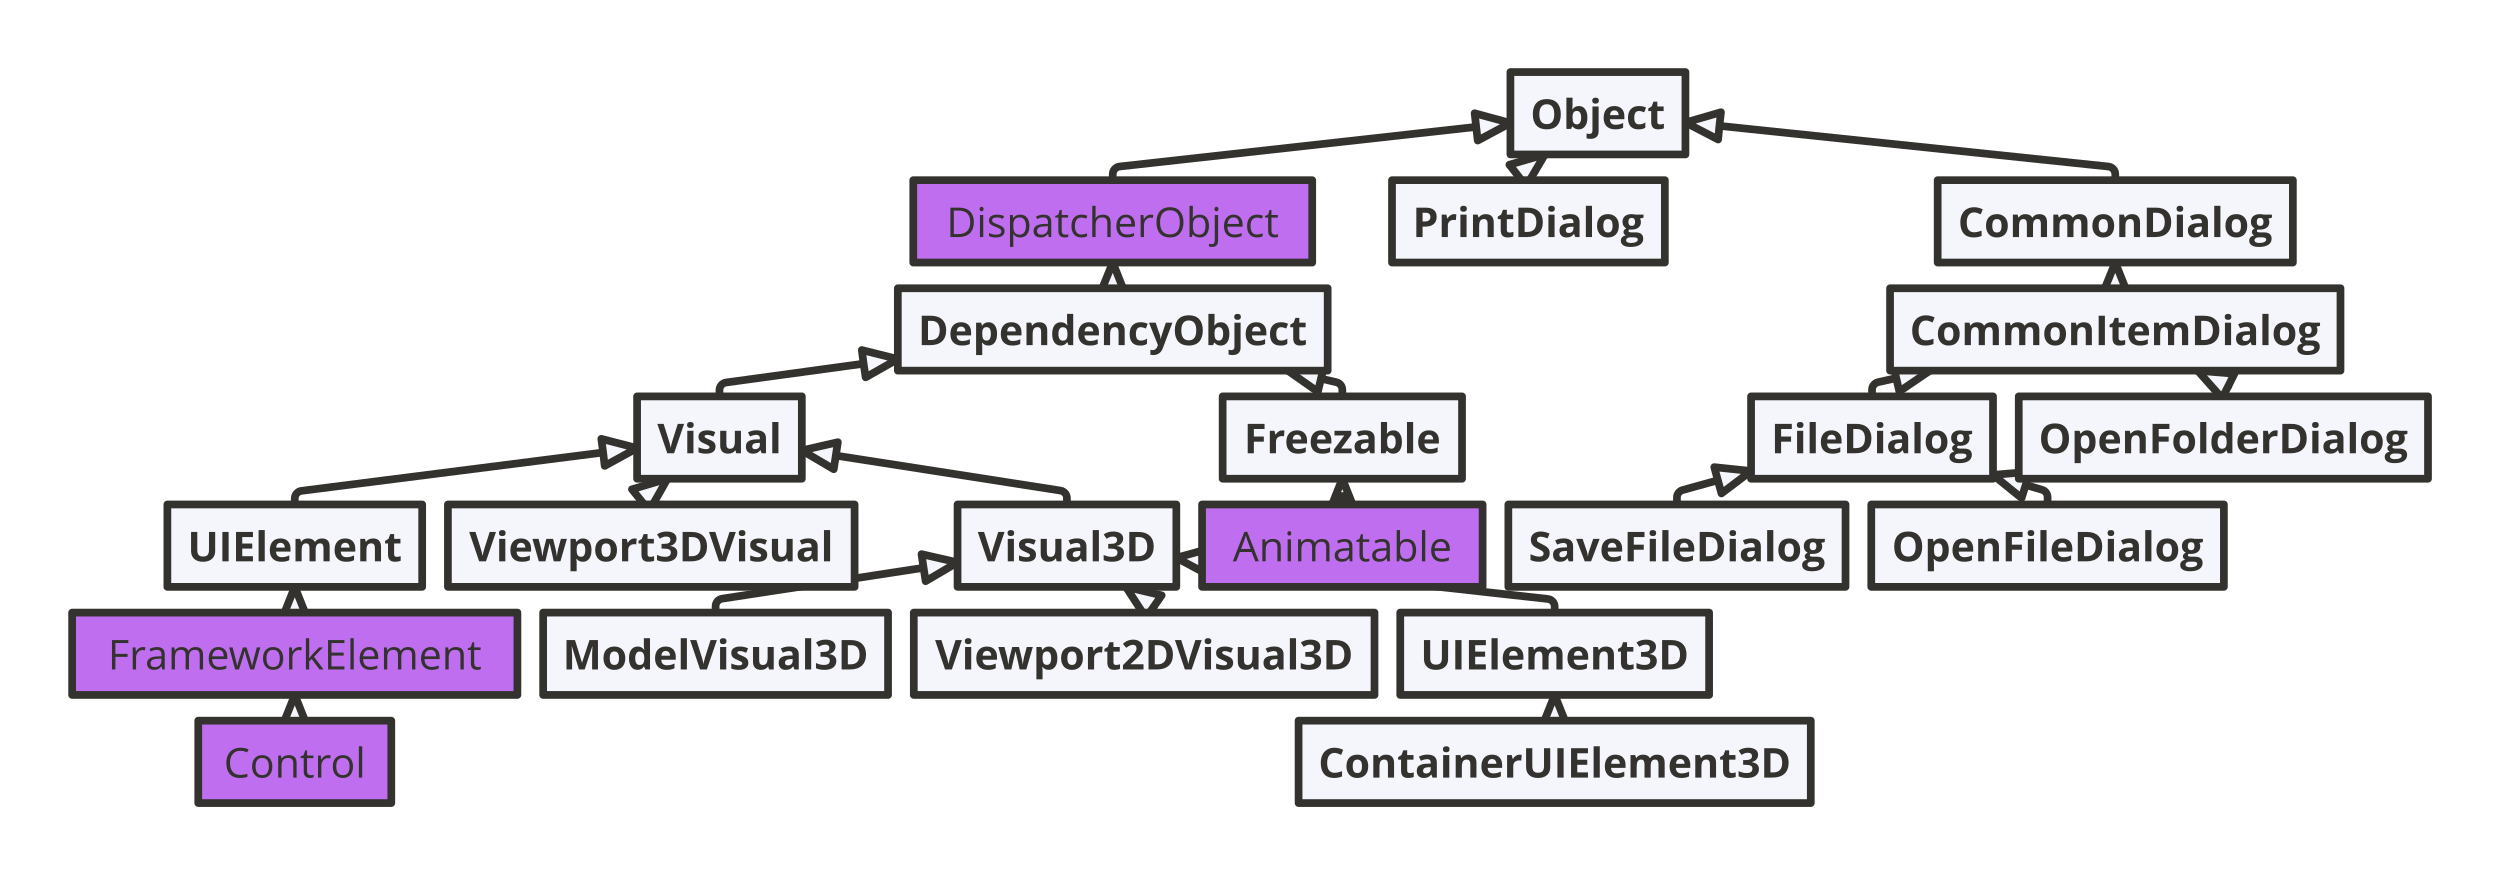
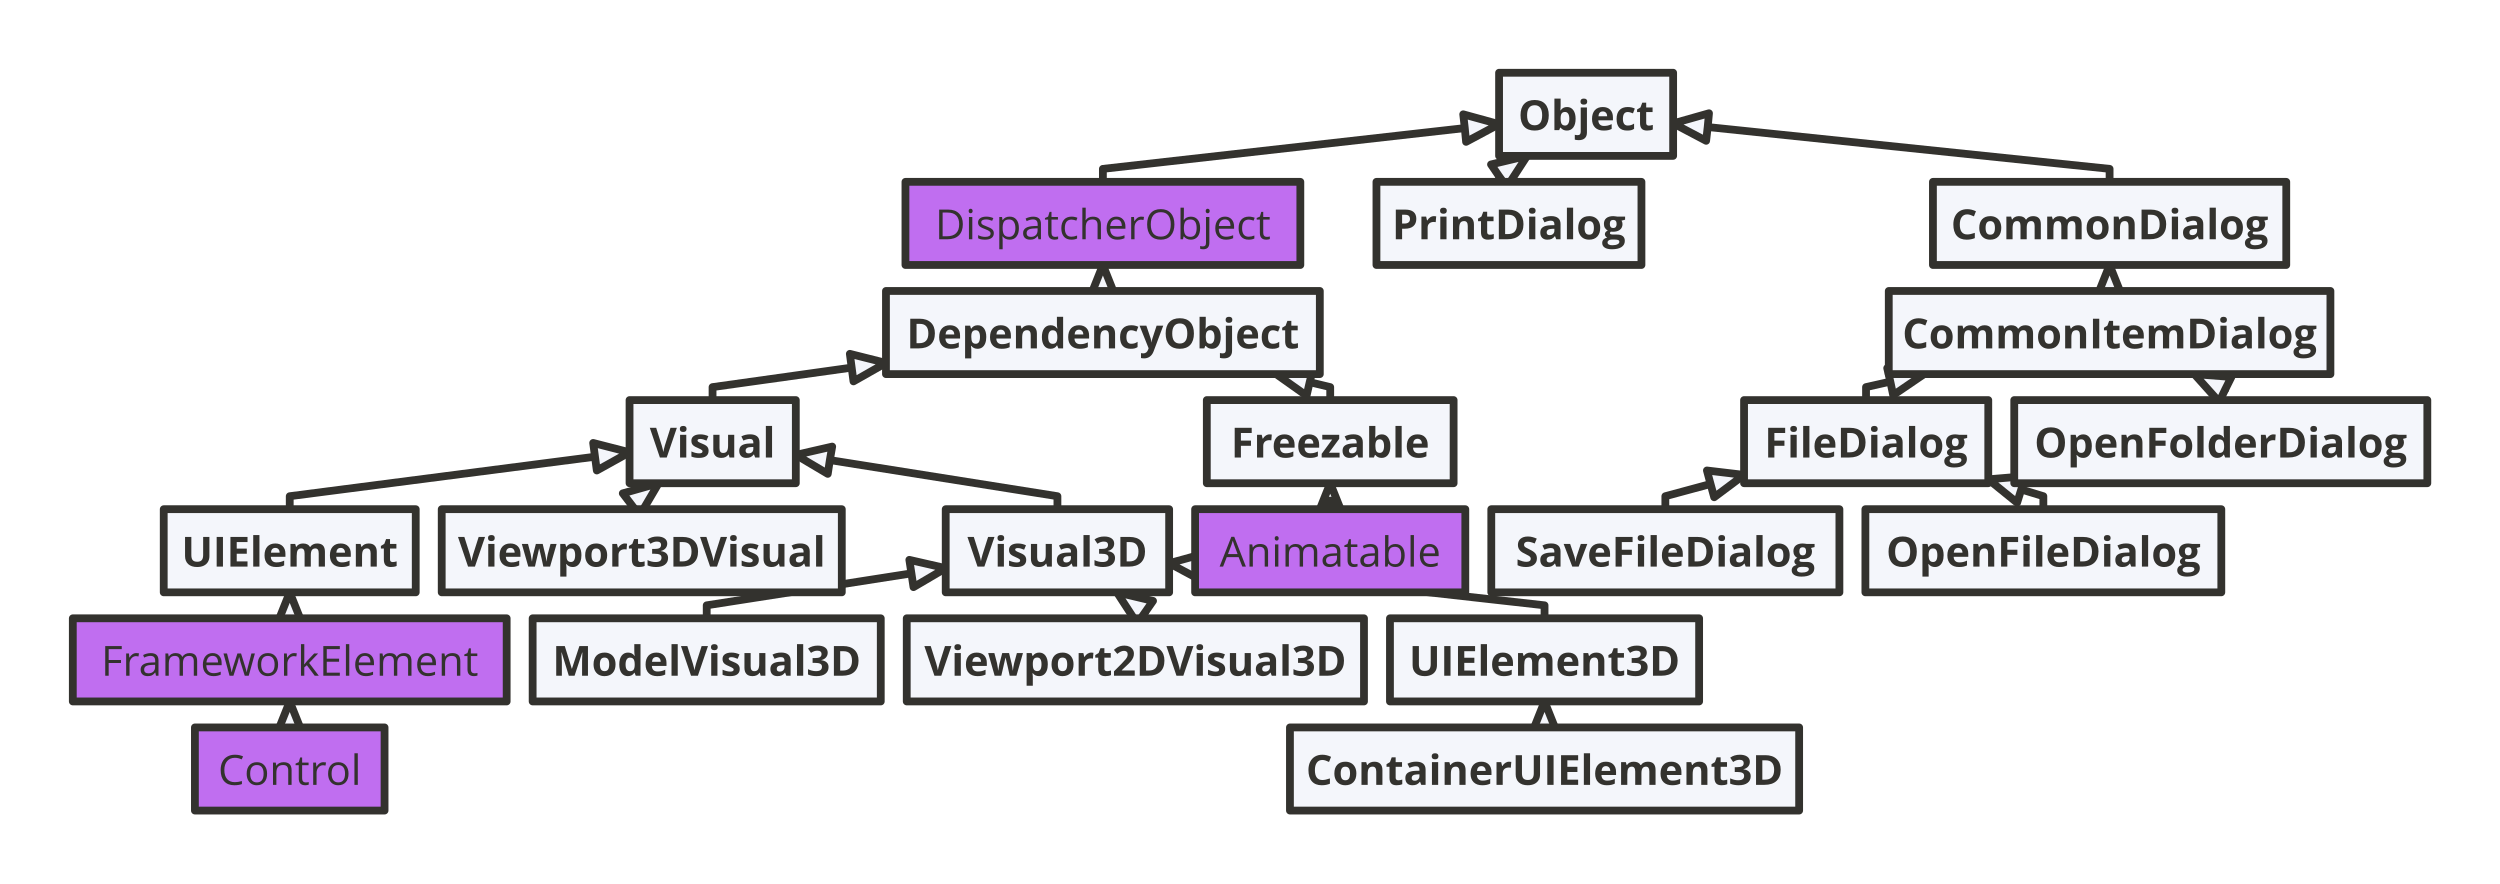
- <svg xmlns="http://www.w3.org/2000/svg" version="1.1" baseProfile="full" width="971.3" height="340.0" viewBox="0 0 971.25 340">
+ <svg xmlns="http://www.w3.org/2000/svg" version="1.1" baseProfile="full" width="962.3" height="340.0" viewBox="0 0 962.25 340">
  <g stroke-width="1.0" text-align="left" font="12pt Helvetica, Arial, sans-serif" font-size="12pt" font-family="'Open Sans'" font-weight="bold" font-style="normal">
    <g font-family="'Open Sans'" font-size="12pt" font-weight="bold" font-style="normal" stroke-width="3.0" stroke-linejoin="round" stroke-linecap="round" stroke="#33322E">
      <g stroke="transparent" fill="transparent">
-         <rect x="0.0" y="0.0" height="340.0" width="971.3" stroke="none" />
+         <rect x="0.0" y="0.0" height="340.0" width="962.3" stroke="none" />
      </g>
      <g transform="translate(8, 8)" fill="#33322E">
        <g transform="translate(20, 20)" fill="#f4f6fb" font-family="'Open Sans'" font-size="12pt" font-weight="normal" font-style="normal">
-           <path d="M545.5 21.3 L406.9 36.7 A3.0 3.0 0 0 0 404.3 39.7 L404.3 42.0 " fill="none" />
-           <path d="M546.1 26.6 L545.5 21.3 L544.9 16.0 L558.8 19.8 Z" />
-           <path d="M404.3 87.3 L404.3 84.0 A0.0 0.0 0 0 0 404.3 84.0 L404.3 84.0 " fill="none" />
-           <path d="M409.6 87.3 L404.3 87.3 L398.9 87.3 L404.3 74.0 Z" />
-           <path d="M307.5 113.3 L254.1 120.6 A3.0 3.0 0 0 0 251.5 123.6 L251.5 126.0 " fill="none" />
-           <path d="M308.3 118.6 L307.5 113.3 L306.8 108.0 L320.8 111.5 Z" />
-           <path d="M206.3 147.8 L89.1 162.7 A3.0 3.0 0 0 0 86.5 165.6 L86.5 168.0 " fill="none" />
-           <path d="M206.9 153.0 L206.3 147.8 L205.6 142.5 L219.5 146.1 Z" />
-           <path d="M86.5 213.3 L86.5 210.0 A0.0 0.0 0 0 0 86.5 210.0 L86.5 210.0 " fill="none" />
-           <path d="M91.8 213.3 L86.5 213.3 L81.2 213.3 L86.5 200.0 Z" />
-           <path d="M86.5 255.3 L86.5 252.0 A0.0 0.0 0 0 0 86.5 252.0 L86.5 252.0 " fill="none" />
-           <path d="M91.8 255.3 L86.5 255.3 L81.2 255.3 L86.5 242.0 Z" />
-           <path d="M485.2 119.1 L491.2 120.5 A3.0 3.0 0 0 1 493.5 123.4 L493.5 126.0 " fill="none" />
-           <path d="M486.5 113.9 L485.2 119.1 L484.0 124.2 L472.3 116.0 Z" />
-           <path d="M493.5 164.7 L493.5 164.7 A0.0 0.0 0 0 0 493.5 164.7 L493.5 168.0 " fill="none" />
-           <path d="M498.8 171.3 L493.5 164.7 L488.2 171.3 L493.5 158.0 Z" />
-           <path d="M220.9 166.3 L221.1 166.1 A2.4 2.4 0 0 1 225.0 168.0 L225.0 168.0 " fill="none" />
-           <path d="M224.2 170.5 L220.9 166.3 L217.5 162.1 L231.3 158.0 Z" />
-           <path d="M296.7 149.0 L384.0 162.6 A3.0 3.0 0 0 1 386.5 165.6 L386.5 168.0 " fill="none" />
-           <path d="M297.5 143.8 L296.7 149.0 L295.9 154.3 L283.5 147.0 Z" />
-           <path d="M330.8 192.6 L252.5 204.6 A3.0 3.0 0 0 0 250.0 207.6 L250.0 210.0 " fill="none" />
-           <path d="M331.6 197.8 L330.8 192.6 L330.0 187.3 L344.0 190.5 Z" />
-           <path d="M420.3 207.6 L420.3 207.6 A2.4 2.4 0 0 0 416.5 209.6 L416.5 210.0 " fill="none" />
-           <path d="M423.3 203.3 L420.3 207.6 L417.2 212.0 L409.4 200.0 Z" />
-           <path d="M442.3 190.2 L573.3 204.7 A3.0 3.0 0 0 1 576.0 207.7 L576.0 210.0 " fill="none" />
-           <path d="M442.8 184.9 L442.3 190.2 L441.7 195.5 L429.0 188.7 Z" />
-           <path d="M576.0 255.3 L576.0 252.0 A0.0 0.0 0 0 0 576.0 252.0 L576.0 252.0 " fill="none" />
-           <path d="M581.3 255.3 L576.0 255.3 L570.7 255.3 L576.0 242.0 Z" />
-           <path d="M561.7 40.2 L561.8 40.1 A2.4 2.4 0 0 1 565.8 42.0 L565.8 42.0 " fill="none" />
-           <path d="M564.9 44.4 L561.7 40.2 L558.4 36.0 L572.2 32.0 Z" />
-           <path d="M640.0 20.9 L791.1 36.7 A3.0 3.0 0 0 1 793.8 39.7 L793.8 42.0 " fill="none" />
-           <path d="M640.6 15.6 L640.0 20.9 L639.5 26.2 L626.8 19.6 Z" />
-           <path d="M793.8 87.3 L793.8 84.0 A0.0 0.0 0 0 0 793.8 84.0 L793.8 84.0 " fill="none" />
-           <path d="M799.1 87.3 L793.8 87.3 L788.4 87.3 L793.8 74.0 Z" />
-           <path d="M708.7 118.9 L701.6 120.5 A3.0 3.0 0 0 0 699.3 123.4 L699.3 126.0 " fill="none" />
-           <path d="M709.9 124.1 L708.7 118.9 L707.6 113.7 L721.8 116.0 Z" />
-           <path d="M639.4 158.6 L625.7 162.4 A3.0 3.0 0 0 0 623.5 165.3 L623.5 168.0 " fill="none" />
-           <path d="M640.8 163.7 L639.4 158.6 L638.0 153.5 L652.3 155.0 Z" />
-           <path d="M759.0 160.4 L765.4 162.3 A3.0 3.0 0 0 1 767.5 165.2 L767.5 168.0 " fill="none" />
-           <path d="M760.6 155.3 L759.0 160.4 L757.4 165.5 L746.3 156.5 Z" />
-           <path d="M837.7 122.0 L837.7 122.0 A1.3 1.3 0 0 0 835.8 123.2 L835.8 126.0 " fill="none" />
-           <path d="M840.1 117.2 L837.7 122.0 L835.3 126.7 L825.8 116.0 Z" />
+           <path d="M535.8 21.3 L396.5 37 L396.5 42 L396.5 42.0 " fill="none" />
+           <path d="M536.3 26.6 L535.8 21.3 L535.2 16.0 L549.0 19.8 Z" />
+           <path d="M396.5 87.3 L396.5 79 L396.5 84 L396.5 84.0 " fill="none" />
+           <path d="M401.8 87.3 L396.5 87.3 L391.2 87.3 L396.5 74.0 Z" />
+           <path d="M299.8 113.5 L246.25 121 L246.25 126 L246.3 126.0 " fill="none" />
+           <path d="M300.5 118.8 L299.8 113.5 L299.1 108.2 L313.0 111.7 Z" />
+           <path d="M201.0 147.8 L83.5 163 L83.5 168 L83.5 168.0 " fill="none" />
+           <path d="M201.7 153.1 L201.0 147.8 L200.3 142.5 L214.3 146.1 Z" />
+           <path d="M83.5 213.3 L83.5 205 L83.5 210 L83.5 210.0 " fill="none" />
+           <path d="M88.8 213.3 L83.5 213.3 L78.2 213.3 L83.5 200.0 Z" />
+           <path d="M83.5 255.3 L83.5 247 L83.5 252 L83.5 252.0 " fill="none" />
+           <path d="M88.8 255.3 L83.5 255.3 L78.2 255.3 L83.5 242.0 Z" />
+           <path d="M476.1 119.1 L484 121 L484 126 L484.0 126.0 " fill="none" />
+           <path d="M477.4 113.9 L476.1 119.1 L474.9 124.3 L463.2 116.0 Z" />
+           <path d="M484.0 164.7 L484 163 L484 168 L484.0 168.0 " fill="none" />
+           <path d="M489.3 171.3 L484.0 164.7 L478.7 171.3 L484.0 158.0 Z" />
+           <path d="M214.9 166.1 L219 163 L219 168 L219.0 168.0 " fill="none" />
+           <path d="M218.2 170.4 L214.9 166.1 L211.7 161.9 L225.5 158.0 Z" />
+           <path d="M291.4 149.1 L379 163 L379 168 L379.0 168.0 " fill="none" />
+           <path d="M292.3 143.9 L291.4 149.1 L290.6 154.4 L278.3 147.1 Z" />
+           <path d="M322.8 192.7 L244 205 L244 210 L244.0 210.0 " fill="none" />
+           <path d="M323.6 198.0 L322.8 192.7 L322.0 187.5 L336.0 190.7 Z" />
+           <path d="M412.8 207.6 L409 205 L409 210 L409.0 210.0 " fill="none" />
+           <path d="M415.8 203.3 L412.8 207.6 L409.7 212.0 L401.9 200.0 Z" />
+           <path d="M435.3 190.3 L566.5 205 L566.5 210 L566.5 210.0 " fill="none" />
+           <path d="M435.8 185.0 L435.3 190.3 L434.7 195.6 L422.0 188.8 Z" />
+           <path d="M566.5 255.3 L566.5 247 L566.5 252 L566.5 252.0 " fill="none" />
+           <path d="M571.8 255.3 L566.5 255.3 L561.2 255.3 L566.5 242.0 Z" />
+           <path d="M548.9 39.7 L552.75 37 L552.75 42 L552.8 42.0 " fill="none" />
+           <path d="M552.0 44.0 L548.9 39.7 L545.9 35.3 L559.8 32.0 Z" />
+           <path d="M629.3 20.9 L784 37 L784 42 L784.0 42.0 " fill="none" />
+           <path d="M629.8 15.6 L629.3 20.9 L628.7 26.2 L616.0 19.5 Z" />
+           <path d="M784.0 87.3 L784 79 L784 84 L784.0 84.0 " fill="none" />
+           <path d="M789.3 87.3 L784.0 87.3 L778.7 87.3 L784.0 74.0 Z" />
+           <path d="M699.6 118.9 L690.25 121 L690.25 126 L690.3 126.0 " fill="none" />
+           <path d="M700.7 124.1 L699.6 118.9 L698.4 113.7 L712.6 116.0 Z" />
+           <path d="M630.4 158.3 L613 163 L613 168 L613.0 168.0 " fill="none" />
+           <path d="M631.8 163.4 L630.4 158.3 L629.0 153.1 L643.3 154.8 Z" />
+           <path d="M750.0 160.4 L758.5 163 L758.5 168 L758.5 168.0 " fill="none" />
+           <path d="M751.6 155.3 L750.0 160.4 L748.4 165.5 L737.3 156.5 Z" />
+           <path d="M828.5 121.9 L826.75 121 L826.75 126 L826.8 126.0 " fill="none" />
+           <path d="M830.9 117.1 L828.5 121.9 L826.2 126.7 L816.6 116.0 Z" />
          <g data-name="Object">
            <g fill="#f4f6fb" stroke="#33322E" data-name="Object">
-               <rect x="558.8" y="0.0" height="32.0" width="68.0" data-name="Object" />
-             </g>
-             <g transform="translate(558.75, 0)" font-family="'Open Sans'" font-size="12pt" font-weight="bold" font-style="normal" data-name="Object" data-compartment="0">
+               <rect x="549.0" y="0.0" height="32.0" width="67.0" data-name="Object" />
+             </g>
+             <g transform="translate(549, 0)" font-family="'Open Sans'" font-size="12pt" font-weight="bold" font-style="normal" data-name="Object" data-compartment="0">
              <g transform="translate(8, 8)" fill="#33322E" text-align="center" data-name="Object" data-compartment="0">
-                 <text x="26.0" y="14.1" stroke="none" text-anchor="middle" data-name="Object" data-compartment="0">Object</text>
+                 <text x="25.5" y="14.1" stroke="none" text-anchor="middle" data-name="Object" data-compartment="0">Object</text>
              </g>
            </g>
          </g>
          <g data-name="DispatcherObject">
            <g fill="#C06EF0" stroke="#33322E" data-name="DispatcherObject">
-               <rect x="326.8" y="42.0" height="32.0" width="155.0" data-name="DispatcherObject" />
-             </g>
-             <g transform="translate(326.75, 42)" font-family="'Open Sans'" font-size="12pt" font-weight="normal" font-style="normal" data-name="DispatcherObject" data-compartment="0">
+               <rect x="320.5" y="42.0" height="32.0" width="152.0" data-name="DispatcherObject" />
+             </g>
+             <g transform="translate(320.5, 42)" font-family="'Open Sans'" font-size="12pt" font-weight="normal" font-style="normal" data-name="DispatcherObject" data-compartment="0">
              <g transform="translate(8, 8)" fill="#33322E" text-align="center" data-name="DispatcherObject" data-compartment="0">
-                 <text x="69.5" y="14.1" stroke="none" text-anchor="middle" data-name="DispatcherObject" data-compartment="0">DispatcherObject</text>
+                 <text x="68.0" y="14.1" stroke="none" text-anchor="middle" data-name="DispatcherObject" data-compartment="0">DispatcherObject</text>
              </g>
            </g>
          </g>
          <g data-name="DependencyObject">
            <g fill="#f4f6fb" stroke="#33322E" data-name="DependencyObject">
-               <rect x="320.8" y="84.0" height="32.0" width="167.0" data-name="DependencyObject" />
-             </g>
-             <g transform="translate(320.75, 84)" font-family="'Open Sans'" font-size="12pt" font-weight="bold" font-style="normal" data-name="DependencyObject" data-compartment="0">
+               <rect x="313.0" y="84.0" height="32.0" width="167.0" data-name="DependencyObject" />
+             </g>
+             <g transform="translate(313, 84)" font-family="'Open Sans'" font-size="12pt" font-weight="bold" font-style="normal" data-name="DependencyObject" data-compartment="0">
              <g transform="translate(8, 8)" fill="#33322E" text-align="center" data-name="DependencyObject" data-compartment="0">
                <text x="75.5" y="14.1" stroke="none" text-anchor="middle" data-name="DependencyObject" data-compartment="0">DependencyObject</text>
              </g>
            </g>
          </g>
          <g data-name="Visual">
            <g fill="#f4f6fb" stroke="#33322E" data-name="Visual">
-               <rect x="219.5" y="126.0" height="32.0" width="64.0" data-name="Visual" />
-             </g>
-             <g transform="translate(219.5, 126)" font-family="'Open Sans'" font-size="12pt" font-weight="bold" font-style="normal" data-name="Visual" data-compartment="0">
+               <rect x="214.3" y="126.0" height="32.0" width="64.0" data-name="Visual" />
+             </g>
+             <g transform="translate(214.25, 126)" font-family="'Open Sans'" font-size="12pt" font-weight="bold" font-style="normal" data-name="Visual" data-compartment="0">
              <g transform="translate(8, 8)" fill="#33322E" text-align="center" data-name="Visual" data-compartment="0">
                <text x="24.0" y="14.1" stroke="none" text-anchor="middle" data-name="Visual" data-compartment="0">Visual</text>
              </g>
            </g>
          </g>
          <g data-name="UIElement">
            <g fill="#f4f6fb" stroke="#33322E" data-name="UIElement">
-               <rect x="37.0" y="168.0" height="32.0" width="99.0" data-name="UIElement" />
-             </g>
-             <g transform="translate(37, 168)" font-family="'Open Sans'" font-size="12pt" font-weight="bold" font-style="normal" data-name="UIElement" data-compartment="0">
+               <rect x="35.0" y="168.0" height="32.0" width="97.0" data-name="UIElement" />
+             </g>
+             <g transform="translate(35, 168)" font-family="'Open Sans'" font-size="12pt" font-weight="bold" font-style="normal" data-name="UIElement" data-compartment="0">
              <g transform="translate(8, 8)" fill="#33322E" text-align="center" data-name="UIElement" data-compartment="0">
-                 <text x="41.5" y="14.1" stroke="none" text-anchor="middle" data-name="UIElement" data-compartment="0">UIElement</text>
+                 <text x="40.5" y="14.1" stroke="none" text-anchor="middle" data-name="UIElement" data-compartment="0">UIElement</text>
              </g>
            </g>
          </g>
          <g data-name="FrameworkElement">
            <g fill="#C06EF0" stroke="#33322E" data-name="FrameworkElement">
-               <rect x="0.0" y="210.0" height="32.0" width="173.0" data-name="FrameworkElement" />
+               <rect x="0.0" y="210.0" height="32.0" width="167.0" data-name="FrameworkElement" />
            </g>
            <g transform="translate(0, 210)" font-family="'Open Sans'" font-size="12pt" font-weight="normal" font-style="normal" data-name="FrameworkElement" data-compartment="0">
              <g transform="translate(8, 8)" fill="#33322E" text-align="center" data-name="FrameworkElement" data-compartment="0">
-                 <text x="78.5" y="14.1" stroke="none" text-anchor="middle" data-name="FrameworkElement" data-compartment="0">FrameworkElement</text>
+                 <text x="75.5" y="14.1" stroke="none" text-anchor="middle" data-name="FrameworkElement" data-compartment="0">FrameworkElement</text>
              </g>
            </g>
          </g>
          <g data-name="Control">
            <g fill="#C06EF0" stroke="#33322E" data-name="Control">
-               <rect x="49.0" y="252.0" height="32.0" width="75.0" data-name="Control" />
-             </g>
-             <g transform="translate(49, 252)" font-family="'Open Sans'" font-size="12pt" font-weight="normal" font-style="normal" data-name="Control" data-compartment="0">
+               <rect x="47.0" y="252.0" height="32.0" width="73.0" data-name="Control" />
+             </g>
+             <g transform="translate(47, 252)" font-family="'Open Sans'" font-size="12pt" font-weight="normal" font-style="normal" data-name="Control" data-compartment="0">
              <g transform="translate(8, 8)" fill="#33322E" text-align="center" data-name="Control" data-compartment="0">
-                 <text x="29.5" y="14.1" stroke="none" text-anchor="middle" data-name="Control" data-compartment="0">Control</text>
+                 <text x="28.5" y="14.1" stroke="none" text-anchor="middle" data-name="Control" data-compartment="0">Control</text>
              </g>
            </g>
          </g>
          <g data-name="Freezable">
            <g fill="#f4f6fb" stroke="#33322E" data-name="Freezable">
-               <rect x="447.0" y="126.0" height="32.0" width="93.0" data-name="Freezable" />
-             </g>
-             <g transform="translate(447, 126)" font-family="'Open Sans'" font-size="12pt" font-weight="bold" font-style="normal" data-name="Freezable" data-compartment="0">
+               <rect x="436.5" y="126.0" height="32.0" width="95.0" data-name="Freezable" />
+             </g>
+             <g transform="translate(436.5, 126)" font-family="'Open Sans'" font-size="12pt" font-weight="bold" font-style="normal" data-name="Freezable" data-compartment="0">
              <g transform="translate(8, 8)" fill="#33322E" text-align="center" data-name="Freezable" data-compartment="0">
-                 <text x="38.5" y="14.1" stroke="none" text-anchor="middle" data-name="Freezable" data-compartment="0">Freezable</text>
+                 <text x="39.5" y="14.1" stroke="none" text-anchor="middle" data-name="Freezable" data-compartment="0">Freezable</text>
              </g>
            </g>
          </g>
          <g data-name="Animatable">
            <g fill="#C06EF0" stroke="#33322E" data-name="Animatable">
-               <rect x="439.0" y="168.0" height="32.0" width="109.0" data-name="Animatable" />
-             </g>
-             <g transform="translate(439, 168)" font-family="'Open Sans'" font-size="12pt" font-weight="normal" font-style="normal" data-name="Animatable" data-compartment="0">
+               <rect x="432.0" y="168.0" height="32.0" width="104.0" data-name="Animatable" />
+             </g>
+             <g transform="translate(432, 168)" font-family="'Open Sans'" font-size="12pt" font-weight="normal" font-style="normal" data-name="Animatable" data-compartment="0">
              <g transform="translate(8, 8)" fill="#33322E" text-align="center" data-name="Animatable" data-compartment="0">
-                 <text x="46.5" y="14.1" stroke="none" text-anchor="middle" data-name="Animatable" data-compartment="0">Animatable</text>
+                 <text x="44.0" y="14.1" stroke="none" text-anchor="middle" data-name="Animatable" data-compartment="0">Animatable</text>
              </g>
            </g>
          </g>
          <g data-name="Viewport3DVisual">
            <g fill="#f4f6fb" stroke="#33322E" data-name="Viewport3DVisual">
-               <rect x="146.0" y="168.0" height="32.0" width="158.0" data-name="Viewport3DVisual" />
-             </g>
-             <g transform="translate(146, 168)" font-family="'Open Sans'" font-size="12pt" font-weight="bold" font-style="normal" data-name="Viewport3DVisual" data-compartment="0">
+               <rect x="142.0" y="168.0" height="32.0" width="154.0" data-name="Viewport3DVisual" />
+             </g>
+             <g transform="translate(142, 168)" font-family="'Open Sans'" font-size="12pt" font-weight="bold" font-style="normal" data-name="Viewport3DVisual" data-compartment="0">
              <g transform="translate(8, 8)" fill="#33322E" text-align="center" data-name="Viewport3DVisual" data-compartment="0">
-                 <text x="71.0" y="14.1" stroke="none" text-anchor="middle" data-name="Viewport3DVisual" data-compartment="0">Viewport3DVisual</text>
+                 <text x="69.0" y="14.1" stroke="none" text-anchor="middle" data-name="Viewport3DVisual" data-compartment="0">Viewport3DVisual</text>
              </g>
            </g>
          </g>
          <g data-name="Visual3D">
            <g fill="#f4f6fb" stroke="#33322E" data-name="Visual3D">
-               <rect x="344.0" y="168.0" height="32.0" width="85.0" data-name="Visual3D" />
-             </g>
-             <g transform="translate(344, 168)" font-family="'Open Sans'" font-size="12pt" font-weight="bold" font-style="normal" data-name="Visual3D" data-compartment="0">
+               <rect x="336.0" y="168.0" height="32.0" width="86.0" data-name="Visual3D" />
+             </g>
+             <g transform="translate(336, 168)" font-family="'Open Sans'" font-size="12pt" font-weight="bold" font-style="normal" data-name="Visual3D" data-compartment="0">
              <g transform="translate(8, 8)" fill="#33322E" text-align="center" data-name="Visual3D" data-compartment="0">
-                 <text x="34.5" y="14.1" stroke="none" text-anchor="middle" data-name="Visual3D" data-compartment="0">Visual3D</text>
+                 <text x="35.0" y="14.1" stroke="none" text-anchor="middle" data-name="Visual3D" data-compartment="0">Visual3D</text>
              </g>
            </g>
          </g>
          <g data-name="ModelVisual3D">
            <g fill="#f4f6fb" stroke="#33322E" data-name="ModelVisual3D">
-               <rect x="183.0" y="210.0" height="32.0" width="134.0" data-name="ModelVisual3D" />
-             </g>
-             <g transform="translate(183, 210)" font-family="'Open Sans'" font-size="12pt" font-weight="bold" font-style="normal" data-name="ModelVisual3D" data-compartment="0">
+               <rect x="177.0" y="210.0" height="32.0" width="134.0" data-name="ModelVisual3D" />
+             </g>
+             <g transform="translate(177, 210)" font-family="'Open Sans'" font-size="12pt" font-weight="bold" font-style="normal" data-name="ModelVisual3D" data-compartment="0">
              <g transform="translate(8, 8)" fill="#33322E" text-align="center" data-name="ModelVisual3D" data-compartment="0">
                <text x="59.0" y="14.1" stroke="none" text-anchor="middle" data-name="ModelVisual3D" data-compartment="0">ModelVisual3D</text>
              </g>
            </g>
          </g>
          <g data-name="Viewport2DVisual3D">
            <g fill="#f4f6fb" stroke="#33322E" data-name="Viewport2DVisual3D">
-               <rect x="327.0" y="210.0" height="32.0" width="179.0" data-name="Viewport2DVisual3D" />
-             </g>
-             <g transform="translate(327, 210)" font-family="'Open Sans'" font-size="12pt" font-weight="bold" font-style="normal" data-name="Viewport2DVisual3D" data-compartment="0">
+               <rect x="321.0" y="210.0" height="32.0" width="176.0" data-name="Viewport2DVisual3D" />
+             </g>
+             <g transform="translate(321, 210)" font-family="'Open Sans'" font-size="12pt" font-weight="bold" font-style="normal" data-name="Viewport2DVisual3D" data-compartment="0">
              <g transform="translate(8, 8)" fill="#33322E" text-align="center" data-name="Viewport2DVisual3D" data-compartment="0">
-                 <text x="81.5" y="14.1" stroke="none" text-anchor="middle" data-name="Viewport2DVisual3D" data-compartment="0">Viewport2DVisual3D</text>
+                 <text x="80.0" y="14.1" stroke="none" text-anchor="middle" data-name="Viewport2DVisual3D" data-compartment="0">Viewport2DVisual3D</text>
              </g>
            </g>
          </g>
          <g data-name="UIElement3D">
            <g fill="#f4f6fb" stroke="#33322E" data-name="UIElement3D">
-               <rect x="516.0" y="210.0" height="32.0" width="120.0" data-name="UIElement3D" />
-             </g>
-             <g transform="translate(516, 210)" font-family="'Open Sans'" font-size="12pt" font-weight="bold" font-style="normal" data-name="UIElement3D" data-compartment="0">
+               <rect x="507.0" y="210.0" height="32.0" width="119.0" data-name="UIElement3D" />
+             </g>
+             <g transform="translate(507, 210)" font-family="'Open Sans'" font-size="12pt" font-weight="bold" font-style="normal" data-name="UIElement3D" data-compartment="0">
              <g transform="translate(8, 8)" fill="#33322E" text-align="center" data-name="UIElement3D" data-compartment="0">
-                 <text x="52.0" y="14.1" stroke="none" text-anchor="middle" data-name="UIElement3D" data-compartment="0">UIElement3D</text>
+                 <text x="51.5" y="14.1" stroke="none" text-anchor="middle" data-name="UIElement3D" data-compartment="0">UIElement3D</text>
              </g>
            </g>
          </g>
          <g data-name="ContainerUIElement3D">
            <g fill="#f4f6fb" stroke="#33322E" data-name="ContainerUIElement3D">
-               <rect x="476.5" y="252.0" height="32.0" width="199.0" data-name="ContainerUIElement3D" />
-             </g>
-             <g transform="translate(476.5, 252)" font-family="'Open Sans'" font-size="12pt" font-weight="bold" font-style="normal" data-name="ContainerUIElement3D" data-compartment="0">
+               <rect x="468.5" y="252.0" height="32.0" width="196.0" data-name="ContainerUIElement3D" />
+             </g>
+             <g transform="translate(468.5, 252)" font-family="'Open Sans'" font-size="12pt" font-weight="bold" font-style="normal" data-name="ContainerUIElement3D" data-compartment="0">
              <g transform="translate(8, 8)" fill="#33322E" text-align="center" data-name="ContainerUIElement3D" data-compartment="0">
-                 <text x="91.5" y="14.1" stroke="none" text-anchor="middle" data-name="ContainerUIElement3D" data-compartment="0">ContainerUIElement3D</text>
+                 <text x="90.0" y="14.1" stroke="none" text-anchor="middle" data-name="ContainerUIElement3D" data-compartment="0">ContainerUIElement3D</text>
              </g>
            </g>
          </g>
          <g data-name="PrintDialog">
            <g fill="#f4f6fb" stroke="#33322E" data-name="PrintDialog">
-               <rect x="512.8" y="42.0" height="32.0" width="106.0" data-name="PrintDialog" />
-             </g>
-             <g transform="translate(512.75, 42)" font-family="'Open Sans'" font-size="12pt" font-weight="bold" font-style="normal" data-name="PrintDialog" data-compartment="0">
+               <rect x="501.8" y="42.0" height="32.0" width="102.0" data-name="PrintDialog" />
+             </g>
+             <g transform="translate(501.75, 42)" font-family="'Open Sans'" font-size="12pt" font-weight="bold" font-style="normal" data-name="PrintDialog" data-compartment="0">
              <g transform="translate(8, 8)" fill="#33322E" text-align="center" data-name="PrintDialog" data-compartment="0">
-                 <text x="45.0" y="14.1" stroke="none" text-anchor="middle" data-name="PrintDialog" data-compartment="0">PrintDialog</text>
+                 <text x="43.0" y="14.1" stroke="none" text-anchor="middle" data-name="PrintDialog" data-compartment="0">PrintDialog</text>
              </g>
            </g>
          </g>
          <g data-name="CommonDialog">
            <g fill="#f4f6fb" stroke="#33322E" data-name="CommonDialog">
-               <rect x="724.8" y="42.0" height="32.0" width="138.0" data-name="CommonDialog" />
-             </g>
-             <g transform="translate(724.75, 42)" font-family="'Open Sans'" font-size="12pt" font-weight="bold" font-style="normal" data-name="CommonDialog" data-compartment="0">
+               <rect x="716.0" y="42.0" height="32.0" width="136.0" data-name="CommonDialog" />
+             </g>
+             <g transform="translate(716, 42)" font-family="'Open Sans'" font-size="12pt" font-weight="bold" font-style="normal" data-name="CommonDialog" data-compartment="0">
              <g transform="translate(8, 8)" fill="#33322E" text-align="center" data-name="CommonDialog" data-compartment="0">
-                 <text x="61.0" y="14.1" stroke="none" text-anchor="middle" data-name="CommonDialog" data-compartment="0">CommonDialog</text>
+                 <text x="60.0" y="14.1" stroke="none" text-anchor="middle" data-name="CommonDialog" data-compartment="0">CommonDialog</text>
              </g>
            </g>
          </g>
          <g data-name="CommonItemDialog">
            <g fill="#f4f6fb" stroke="#33322E" data-name="CommonItemDialog">
-               <rect x="706.3" y="84.0" height="32.0" width="175.0" data-name="CommonItemDialog" />
-             </g>
-             <g transform="translate(706.25, 84)" font-family="'Open Sans'" font-size="12pt" font-weight="bold" font-style="normal" data-name="CommonItemDialog" data-compartment="0">
+               <rect x="699.0" y="84.0" height="32.0" width="170.0" data-name="CommonItemDialog" />
+             </g>
+             <g transform="translate(699, 84)" font-family="'Open Sans'" font-size="12pt" font-weight="bold" font-style="normal" data-name="CommonItemDialog" data-compartment="0">
              <g transform="translate(8, 8)" fill="#33322E" text-align="center" data-name="CommonItemDialog" data-compartment="0">
-                 <text x="79.5" y="14.1" stroke="none" text-anchor="middle" data-name="CommonItemDialog" data-compartment="0">CommonItemDialog</text>
+                 <text x="77.0" y="14.1" stroke="none" text-anchor="middle" data-name="CommonItemDialog" data-compartment="0">CommonItemDialog</text>
              </g>
            </g>
          </g>
          <g data-name="FileDialog">
            <g fill="#f4f6fb" stroke="#33322E" data-name="FileDialog">
-               <rect x="652.3" y="126.0" height="32.0" width="94.0" data-name="FileDialog" />
-             </g>
-             <g transform="translate(652.25, 126)" font-family="'Open Sans'" font-size="12pt" font-weight="bold" font-style="normal" data-name="FileDialog" data-compartment="0">
+               <rect x="643.3" y="126.0" height="32.0" width="94.0" data-name="FileDialog" />
+             </g>
+             <g transform="translate(643.25, 126)" font-family="'Open Sans'" font-size="12pt" font-weight="bold" font-style="normal" data-name="FileDialog" data-compartment="0">
              <g transform="translate(8, 8)" fill="#33322E" text-align="center" data-name="FileDialog" data-compartment="0">
                <text x="39.0" y="14.1" stroke="none" text-anchor="middle" data-name="FileDialog" data-compartment="0">FileDialog</text>
              </g>
            </g>
          </g>
          <g data-name="SaveFileDialog">
            <g fill="#f4f6fb" stroke="#33322E" data-name="SaveFileDialog">
-               <rect x="558.0" y="168.0" height="32.0" width="131.0" data-name="SaveFileDialog" />
-             </g>
-             <g transform="translate(558, 168)" font-family="'Open Sans'" font-size="12pt" font-weight="bold" font-style="normal" data-name="SaveFileDialog" data-compartment="0">
+               <rect x="546.0" y="168.0" height="32.0" width="134.0" data-name="SaveFileDialog" />
+             </g>
+             <g transform="translate(546, 168)" font-family="'Open Sans'" font-size="12pt" font-weight="bold" font-style="normal" data-name="SaveFileDialog" data-compartment="0">
              <g transform="translate(8, 8)" fill="#33322E" text-align="center" data-name="SaveFileDialog" data-compartment="0">
-                 <text x="57.5" y="14.1" stroke="none" text-anchor="middle" data-name="SaveFileDialog" data-compartment="0">SaveFileDialog</text>
+                 <text x="59.0" y="14.1" stroke="none" text-anchor="middle" data-name="SaveFileDialog" data-compartment="0">SaveFileDialog</text>
              </g>
            </g>
          </g>
          <g data-name="OpenFileDialog">
            <g fill="#f4f6fb" stroke="#33322E" data-name="OpenFileDialog">
-               <rect x="699.0" y="168.0" height="32.0" width="137.0" data-name="OpenFileDialog" />
-             </g>
-             <g transform="translate(699, 168)" font-family="'Open Sans'" font-size="12pt" font-weight="bold" font-style="normal" data-name="OpenFileDialog" data-compartment="0">
+               <rect x="690.0" y="168.0" height="32.0" width="137.0" data-name="OpenFileDialog" />
+             </g>
+             <g transform="translate(690, 168)" font-family="'Open Sans'" font-size="12pt" font-weight="bold" font-style="normal" data-name="OpenFileDialog" data-compartment="0">
              <g transform="translate(8, 8)" fill="#33322E" text-align="center" data-name="OpenFileDialog" data-compartment="0">
                <text x="60.5" y="14.1" stroke="none" text-anchor="middle" data-name="OpenFileDialog" data-compartment="0">OpenFileDialog</text>
              </g>
            </g>
          </g>
          <g data-name="OpenFolderDialog">
            <g fill="#f4f6fb" stroke="#33322E" data-name="OpenFolderDialog">
-               <rect x="756.3" y="126.0" height="32.0" width="159.0" data-name="OpenFolderDialog" />
-             </g>
-             <g transform="translate(756.25, 126)" font-family="'Open Sans'" font-size="12pt" font-weight="bold" font-style="normal" data-name="OpenFolderDialog" data-compartment="0">
+               <rect x="747.3" y="126.0" height="32.0" width="159.0" data-name="OpenFolderDialog" />
+             </g>
+             <g transform="translate(747.25, 126)" font-family="'Open Sans'" font-size="12pt" font-weight="bold" font-style="normal" data-name="OpenFolderDialog" data-compartment="0">
              <g transform="translate(8, 8)" fill="#33322E" text-align="center" data-name="OpenFolderDialog" data-compartment="0">
                <text x="71.5" y="14.1" stroke="none" text-anchor="middle" data-name="OpenFolderDialog" data-compartment="0">OpenFolderDialog</text>
              </g>
            </g>
          </g>
        </g>
      </g>
    </g>
  </g>
</svg>
